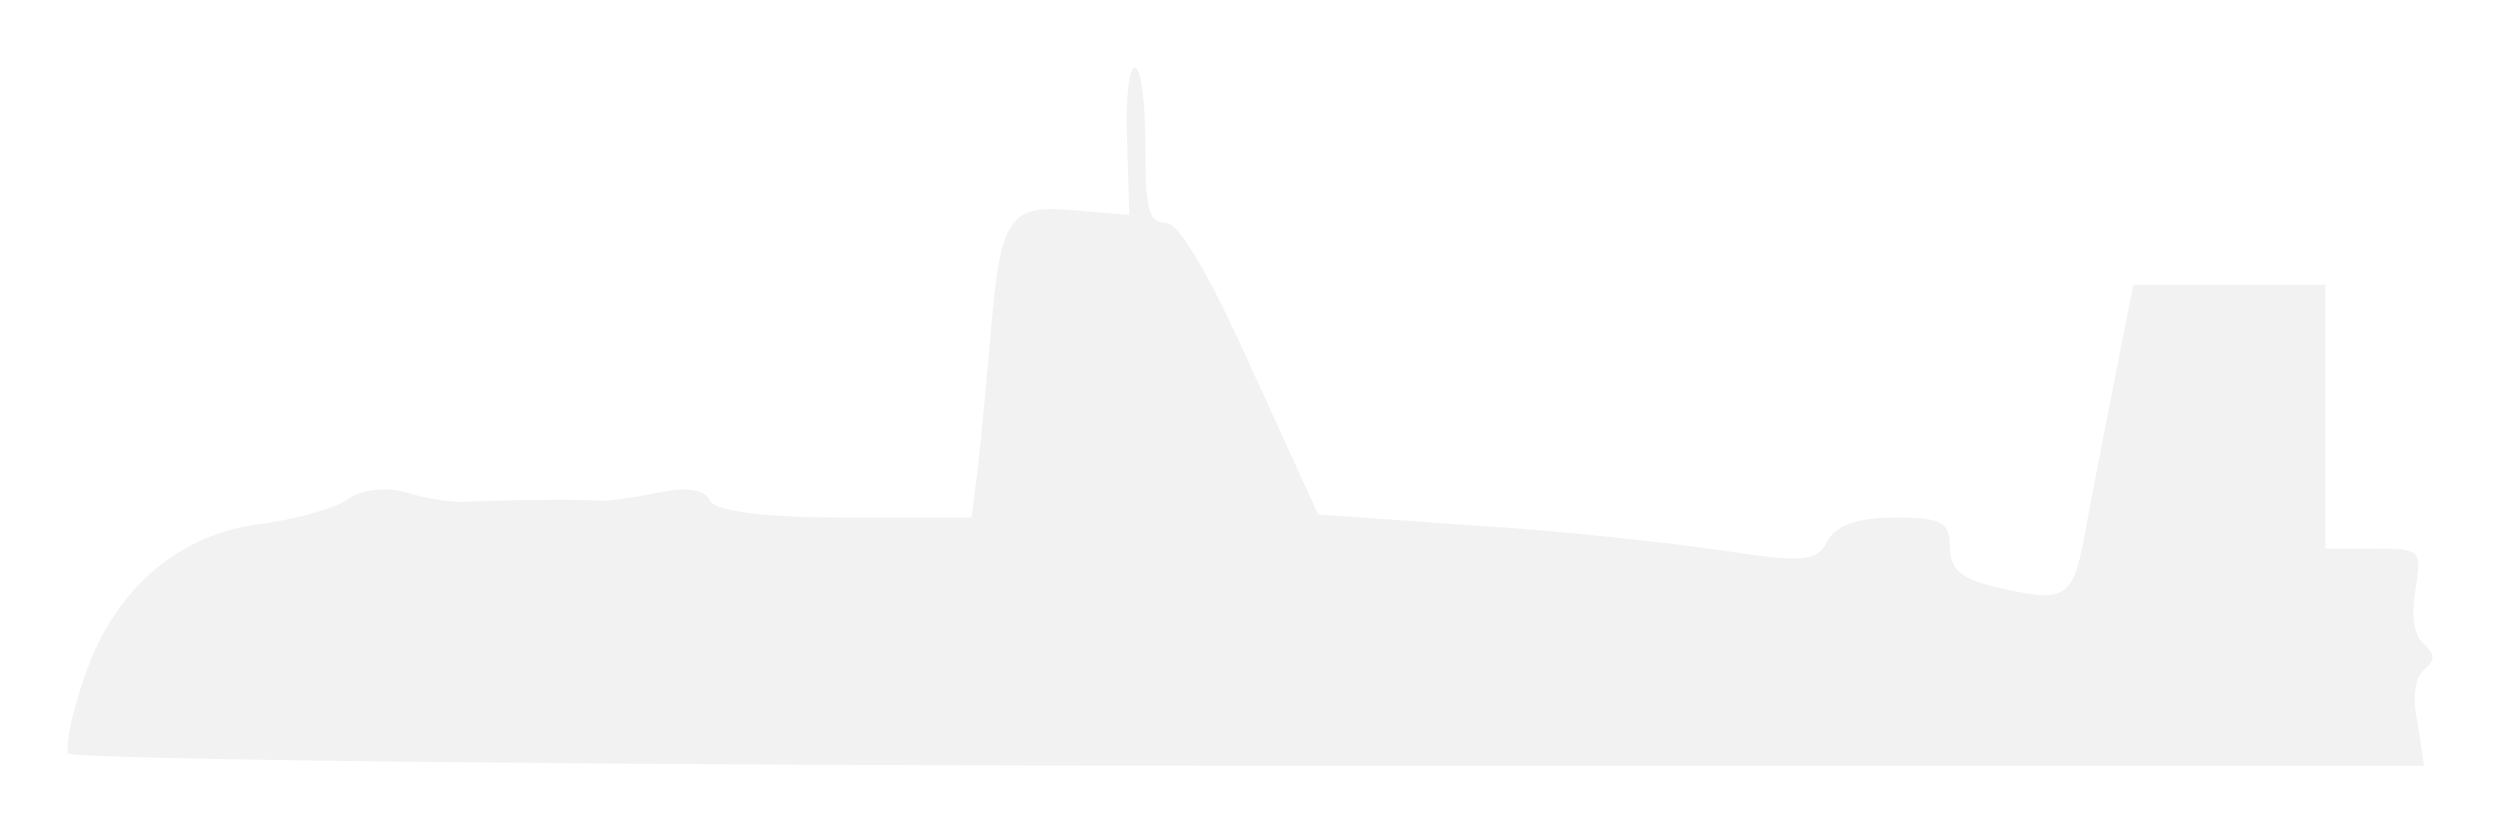
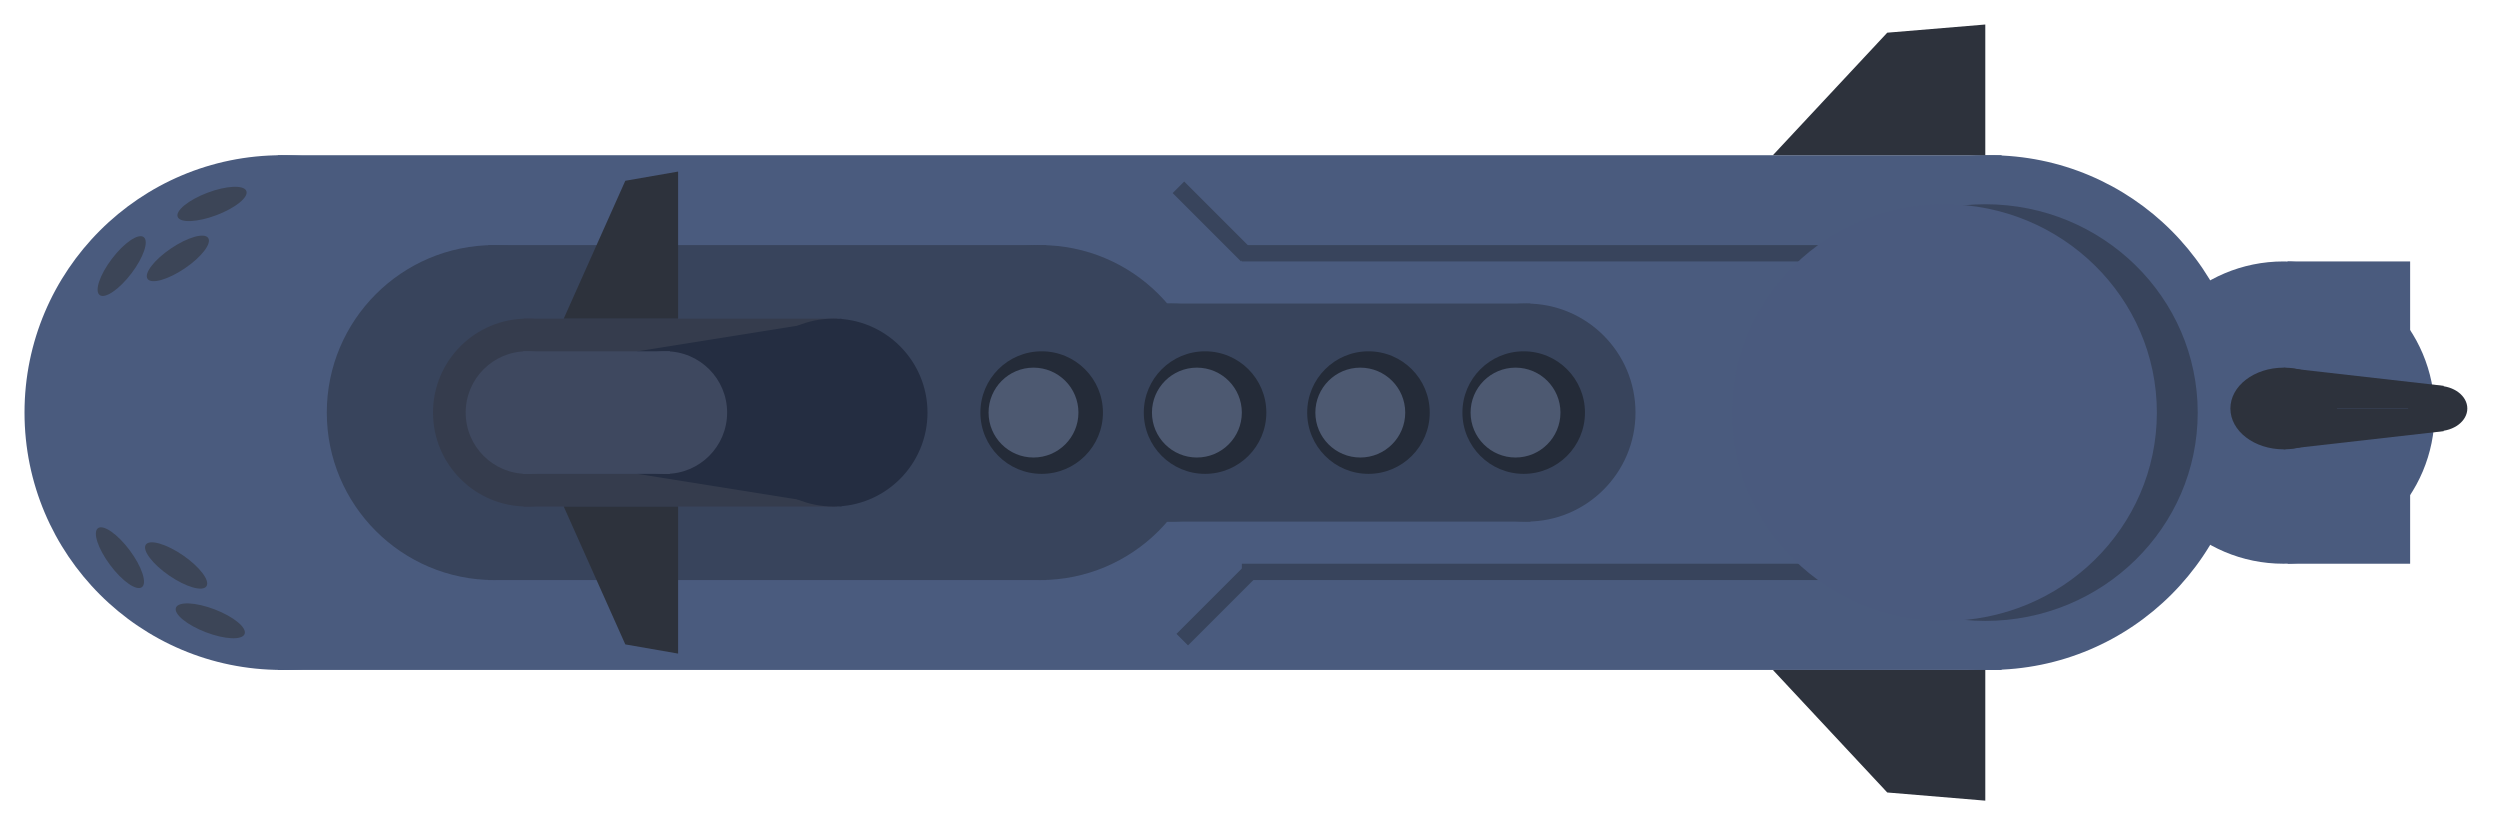
- <svg xmlns="http://www.w3.org/2000/svg" width="111" height="37" viewBox="0 0 111 37" fill="none">
-   <path d="M50.044 6.238L50.14 9.544L47.711 9.338C44.805 9.062 44.424 9.613 43.995 14.711C43.805 16.778 43.567 19.533 43.424 20.704L43.138 22.978H37.47C33.945 22.978 31.754 22.702 31.516 22.22C31.326 21.738 30.468 21.6 29.23 21.876C28.182 22.082 26.896 22.289 26.467 22.22C25.181 22.151 21.419 22.22 20.514 22.289C20.037 22.289 18.942 22.151 18.084 21.876C17.179 21.6 16.036 21.738 15.465 22.151C14.893 22.564 13.178 23.047 11.654 23.253C7.987 23.667 5.081 26.147 3.795 29.936C3.224 31.52 2.89 33.104 3.033 33.449C3.176 33.724 26.753 34 55.474 34H107.63L107.344 32.14C107.106 30.969 107.201 30.142 107.63 29.729C108.154 29.316 108.106 29.04 107.582 28.558C107.154 28.144 107.058 27.318 107.249 26.147C107.535 24.424 107.487 24.356 105.391 24.356H103.248V12.644H94.722L94.008 16.227C93.627 18.224 93.007 21.324 92.674 23.116C92.055 26.698 91.864 26.836 88.387 26.009C87.054 25.664 86.577 25.251 86.577 24.287C86.577 23.184 86.196 22.978 84.148 22.978C82.481 22.978 81.528 23.322 81.147 24.011C80.671 24.976 80.004 24.976 76.337 24.424C73.955 24.08 69.001 23.529 65.286 23.322L58.523 22.84L55.57 16.364C53.617 12.024 52.331 9.889 51.759 9.889C50.997 9.889 50.854 9.338 50.854 6.444C50.854 4.516 50.664 3 50.378 3C50.14 3 49.949 4.447 50.044 6.238Z" fill="#E6E6E6" fill-opacity="0.5" />
+ <svg xmlns="http://www.w3.org/2000/svg" width="306" height="102" viewBox="0 0 306 102" fill="none">
+   <circle cx="34.5" cy="50.5" r="31.5" transform="rotate(-90 34.5 50.4999)" fill="#4A5B7E" />
+   <rect x="34" y="82" width="63" height="211" transform="rotate(-90 34 81.9999)" fill="#4A5B7E" />
+   <circle cx="243.5" cy="50.5" r="31.5" transform="rotate(-90 243.5 50.4999)" fill="#4A5B7E" />
+   <circle cx="279.5" cy="50.5" r="18.5" transform="rotate(-90 279.5 50.4999)" fill="#4A5B7E" />
+   <rect x="280" y="69" width="37" height="15" transform="rotate(-90 280 68.9999)" fill="#4A5B7E" />
+   <circle cx="60.5" cy="50.5" r="20.5" transform="rotate(-90 60.5 50.4999)" fill="#38445C" />
+   <rect x="59.741" y="71" width="41" height="68.333" transform="rotate(-90 59.7407 70.9999)" fill="#38445C" />
+   <circle cx="127.315" cy="50.5" r="20.5" transform="rotate(-90 127.315 50.4999)" fill="#38445C" />
+   <circle cx="143.345" cy="50.5" r="13.345" transform="rotate(-90 143.345 50.4998)" fill="#38445C" />
+   <rect x="142.851" y="63.845" width="26.69" height="44.484" transform="rotate(-90 142.851 63.8448)" fill="#38445C" />
+   <circle cx="186.84" cy="50.5" r="13.345" transform="rotate(-90 186.84 50.4998)" fill="#38445C" />
+   <ellipse cx="64.508" cy="50.5" rx="11.5" ry="11.508" transform="rotate(-90 64.5085 50.4999)" fill="#353C4D" />
+   <rect x="64.082" y="62" width="23" height="38.362" transform="rotate(-90 64.0823 61.9999)" fill="#353C4D" />
+   <ellipse cx="102.018" cy="50.5" rx="11.5" ry="11.508" transform="rotate(-90 102.018 50.4999)" fill="#242D41" />
+   <path d="M103 62L78 58L78 43L103 39L103 62Z" fill="#242D41" />
+   <circle cx="64.5" cy="50.5" r="7.5" transform="rotate(-90 64.5 50.4999)" fill="#3E485F" />
+   <rect x="64" y="58" width="15" height="18" transform="rotate(-90 64 57.9999)" fill="#3E485F" />
+   <circle cx="81.5" cy="50.5" r="7.5" transform="rotate(-90 81.5 50.4999)" fill="#3E485F" />
+   <circle cx="186.5" cy="50.5" r="7.5" transform="rotate(-90 186.5 50.4999)" fill="#242B38" />
+   <circle cx="185.5" cy="50.5" r="5.5" transform="rotate(-90 185.5 50.4999)" fill="#4D5971" />
+   <circle cx="167.5" cy="50.5" r="7.5" transform="rotate(-90 167.5 50.4999)" fill="#242B38" />
+   <circle cx="166.5" cy="50.5" r="5.5" transform="rotate(-90 166.5 50.4999)" fill="#4D5971" />
+   <circle cx="147.5" cy="50.5" r="7.5" transform="rotate(-90 147.5 50.4999)" fill="#242B38" />
+   <circle cx="146.5" cy="50.5" r="5.5" transform="rotate(-90 146.5 50.4999)" fill="#4D5971" />
+   <circle cx="127.5" cy="50.5" r="7.5" transform="rotate(-90 127.5 50.4999)" fill="#242B38" />
+   <circle cx="126.5" cy="50.5" r="5.5" transform="rotate(-90 126.5 50.4999)" fill="#4D5971" />
+   <ellipse cx="279.525" cy="50" rx="5" ry="6.525" transform="rotate(-90 279.525 49.9999)" fill="#2D323C" />
+   <path d="M281.7 50L279.525 55L299.1 52.778L299.1 50L281.7 50Z" fill="#2D323C" />
+   <path d="M281.7 50L279.525 45L299.1 47.222L299.1 50L281.7 50Z" fill="#2D323C" />
+   <ellipse cx="298.375" cy="50" rx="2.778" ry="3.625" transform="rotate(-90 298.375 49.9999)" fill="#2D323C" />
+   <path d="M217 19L231 4L243 3L243 19L217 19Z" fill="#2D323C" />
+   <path d="M217 82L231 97L243 98L243 82L217 82Z" fill="#2D323C" />
+   <path d="M69 39L76.538 22.125L83 21L83 39L69 39Z" fill="#2D323C" />
+   <path d="M69 62L76.538 78.875L83 80L83 62L69 62Z" fill="#2D323C" />
+   <ellipse cx="14.68" cy="68.261" rx="4.5" ry="1.5" transform="rotate(-126.706 14.6796 68.261)" fill="#3C4557" />
+   <ellipse cx="25.739" cy="75.99" rx="4.5" ry="1.5" transform="rotate(-159.047 25.7388 75.9898)" fill="#3C4557" />
+   <ellipse cx="21.558" cy="69.214" rx="4.5" ry="1.5" transform="rotate(-145.482 21.5578 69.214)" fill="#3C4557" />
+   <ellipse cx="4.454" cy="1.492" rx="4.454" ry="1.492" transform="matrix(-0.60388 0.797076 0.806288 0.591524 16.3794 28.135)" fill="#3C4557" />
+   <ellipse cx="4.491" cy="1.479" rx="4.491" ry="1.479" transform="matrix(-0.935768 0.352616 0.362647 0.931926 29.6177 21.9999)" fill="#3C4557" />
+   <ellipse cx="4.477" cy="1.484" rx="4.477" ry="1.484" transform="matrix(-0.828167 0.560481 0.572854 0.819658 24.6282 27.9042)" fill="#3C4557" />
+   <rect x="152" y="32" width="2" height="73" transform="rotate(-90 152 31.9999)" fill="#38445C" />
+   <rect x="152" y="71" width="2" height="73" transform="rotate(-90 152 70.9999)" fill="#38445C" />
+   <rect x="143.532" y="23.633" width="2" height="11.833" transform="rotate(-45 143.532 23.6329)" fill="#38445C" />
+   <rect x="152.367" y="69.219" width="2" height="11.833" transform="rotate(45 152.367 69.2186)" fill="#38445C" />
+   <ellipse cx="243" cy="50.5" rx="25.5" ry="26" transform="rotate(-90 243 50.4999)" fill="#38445C" />
+   <ellipse cx="238" cy="50.5" rx="25.5" ry="26" transform="rotate(-90 238 50.4999)" fill="#4A5A7E" />
</svg>
